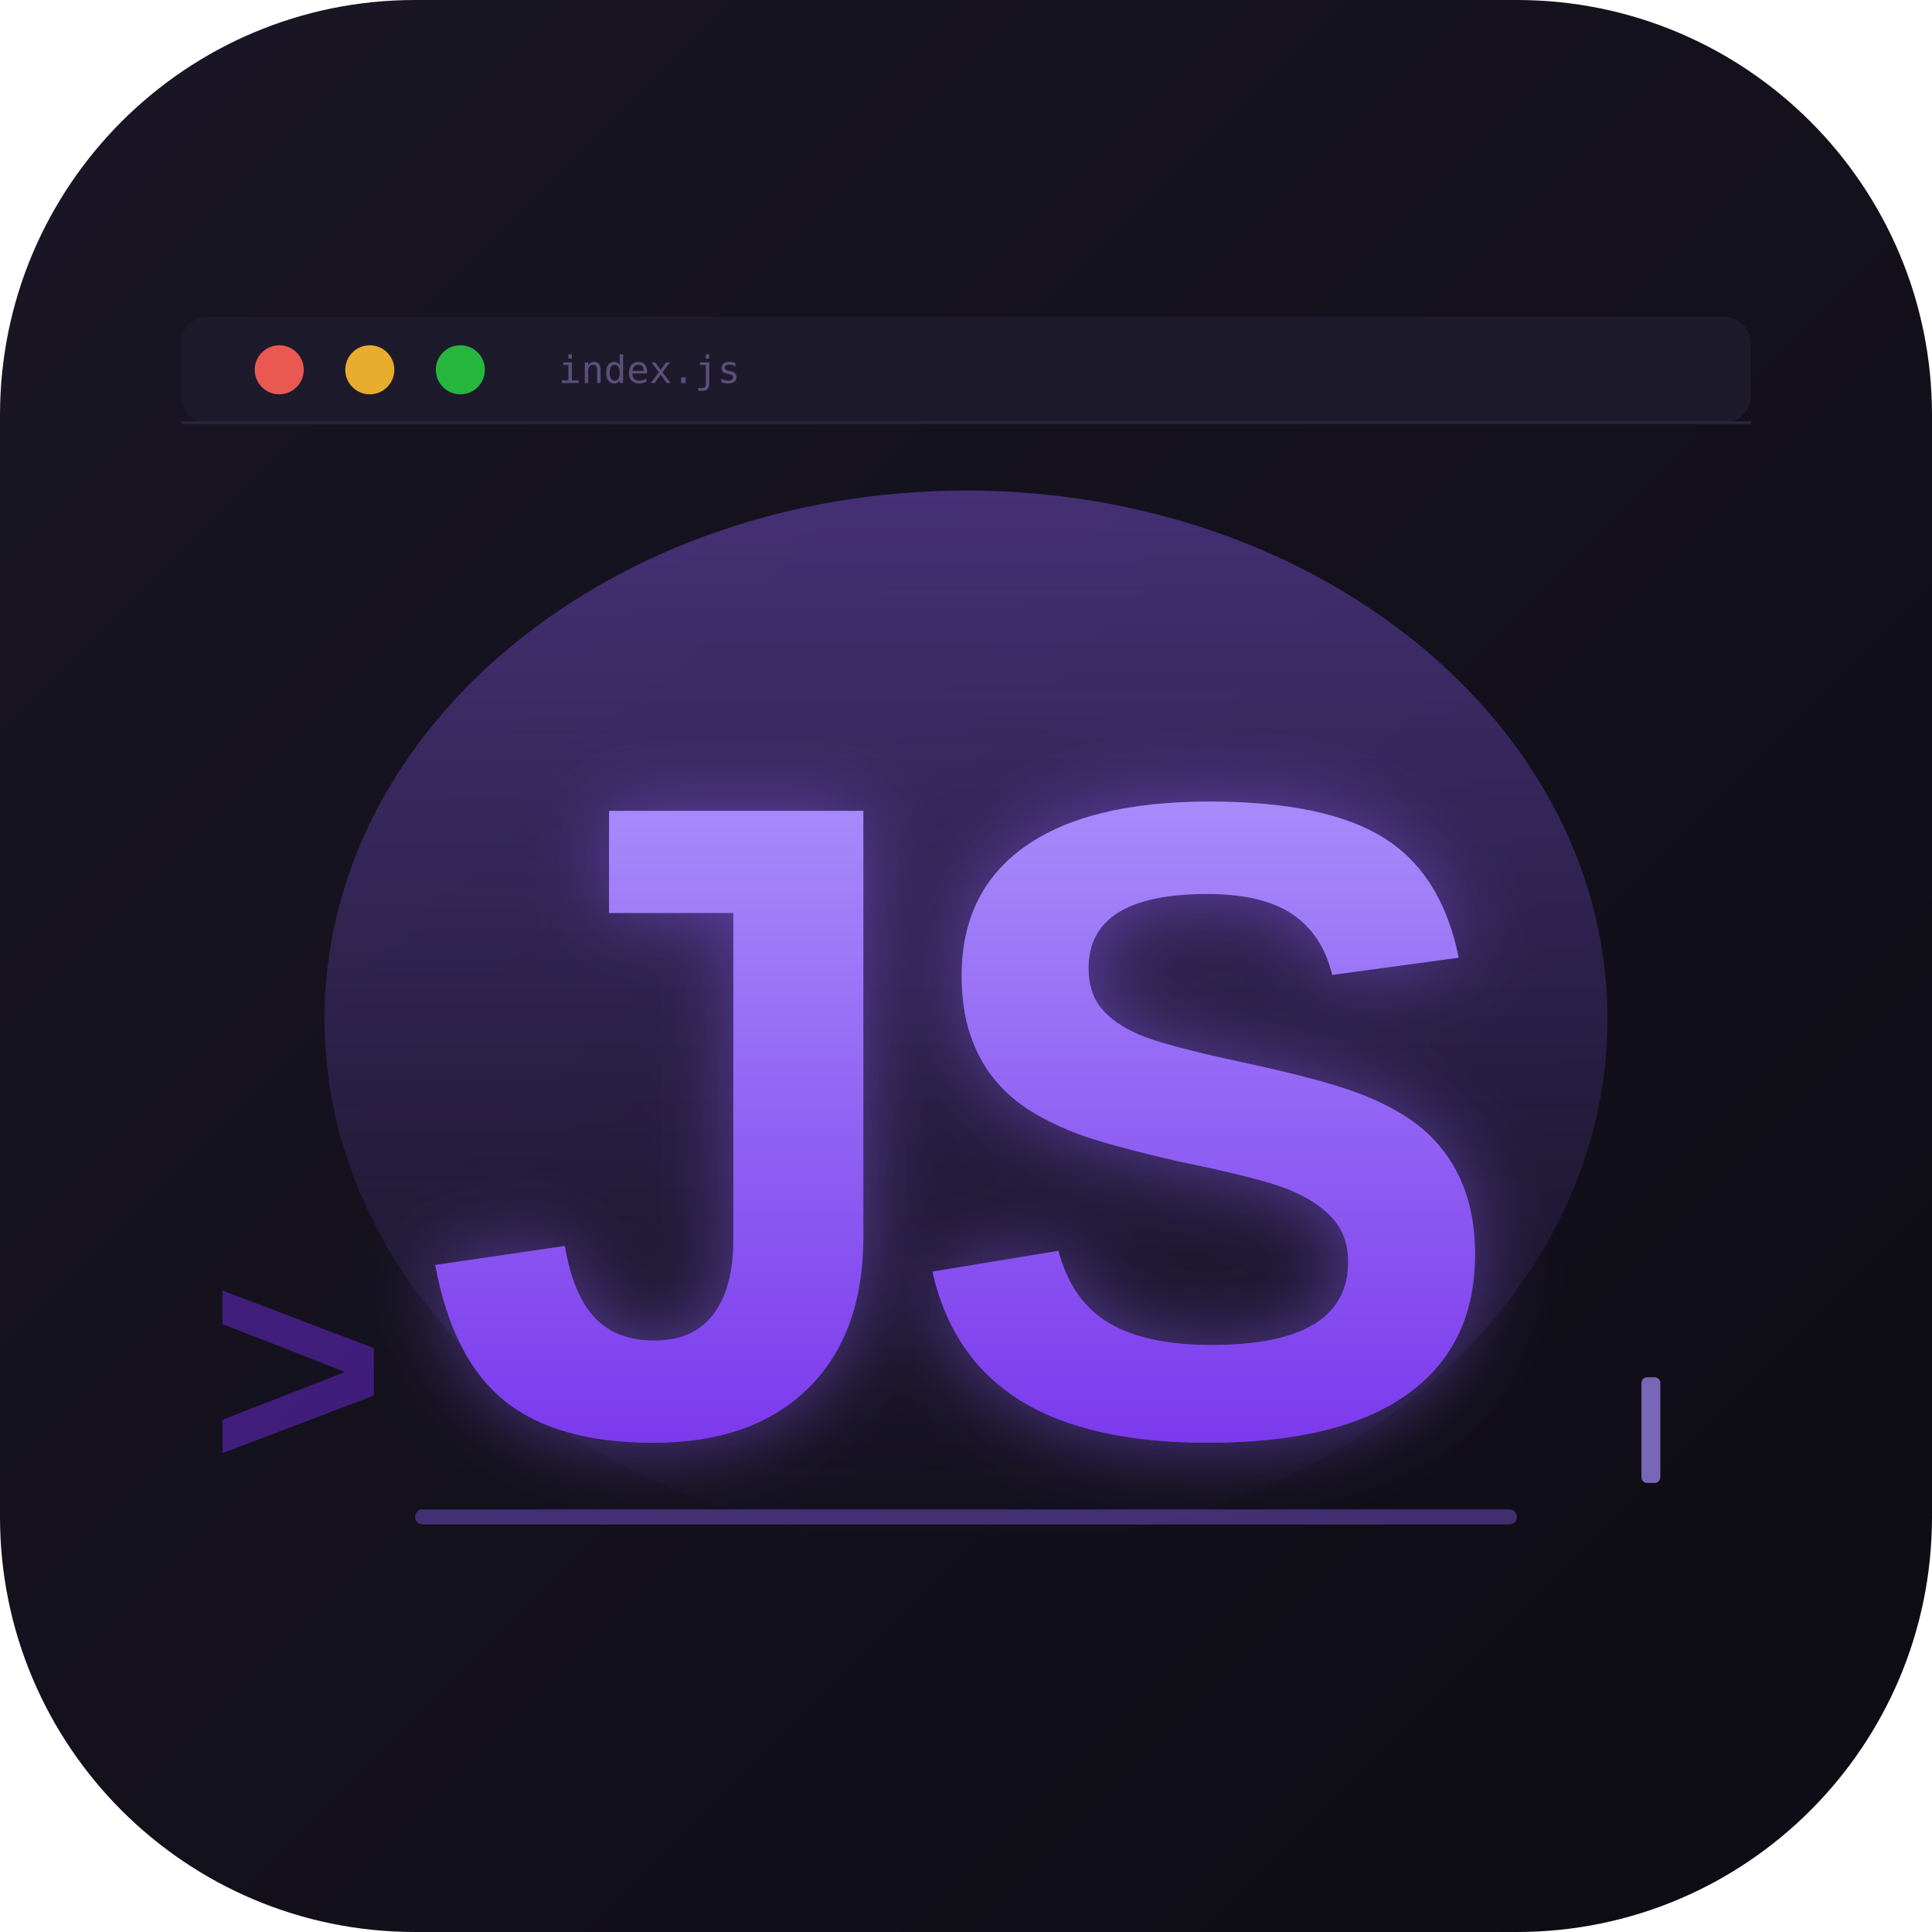
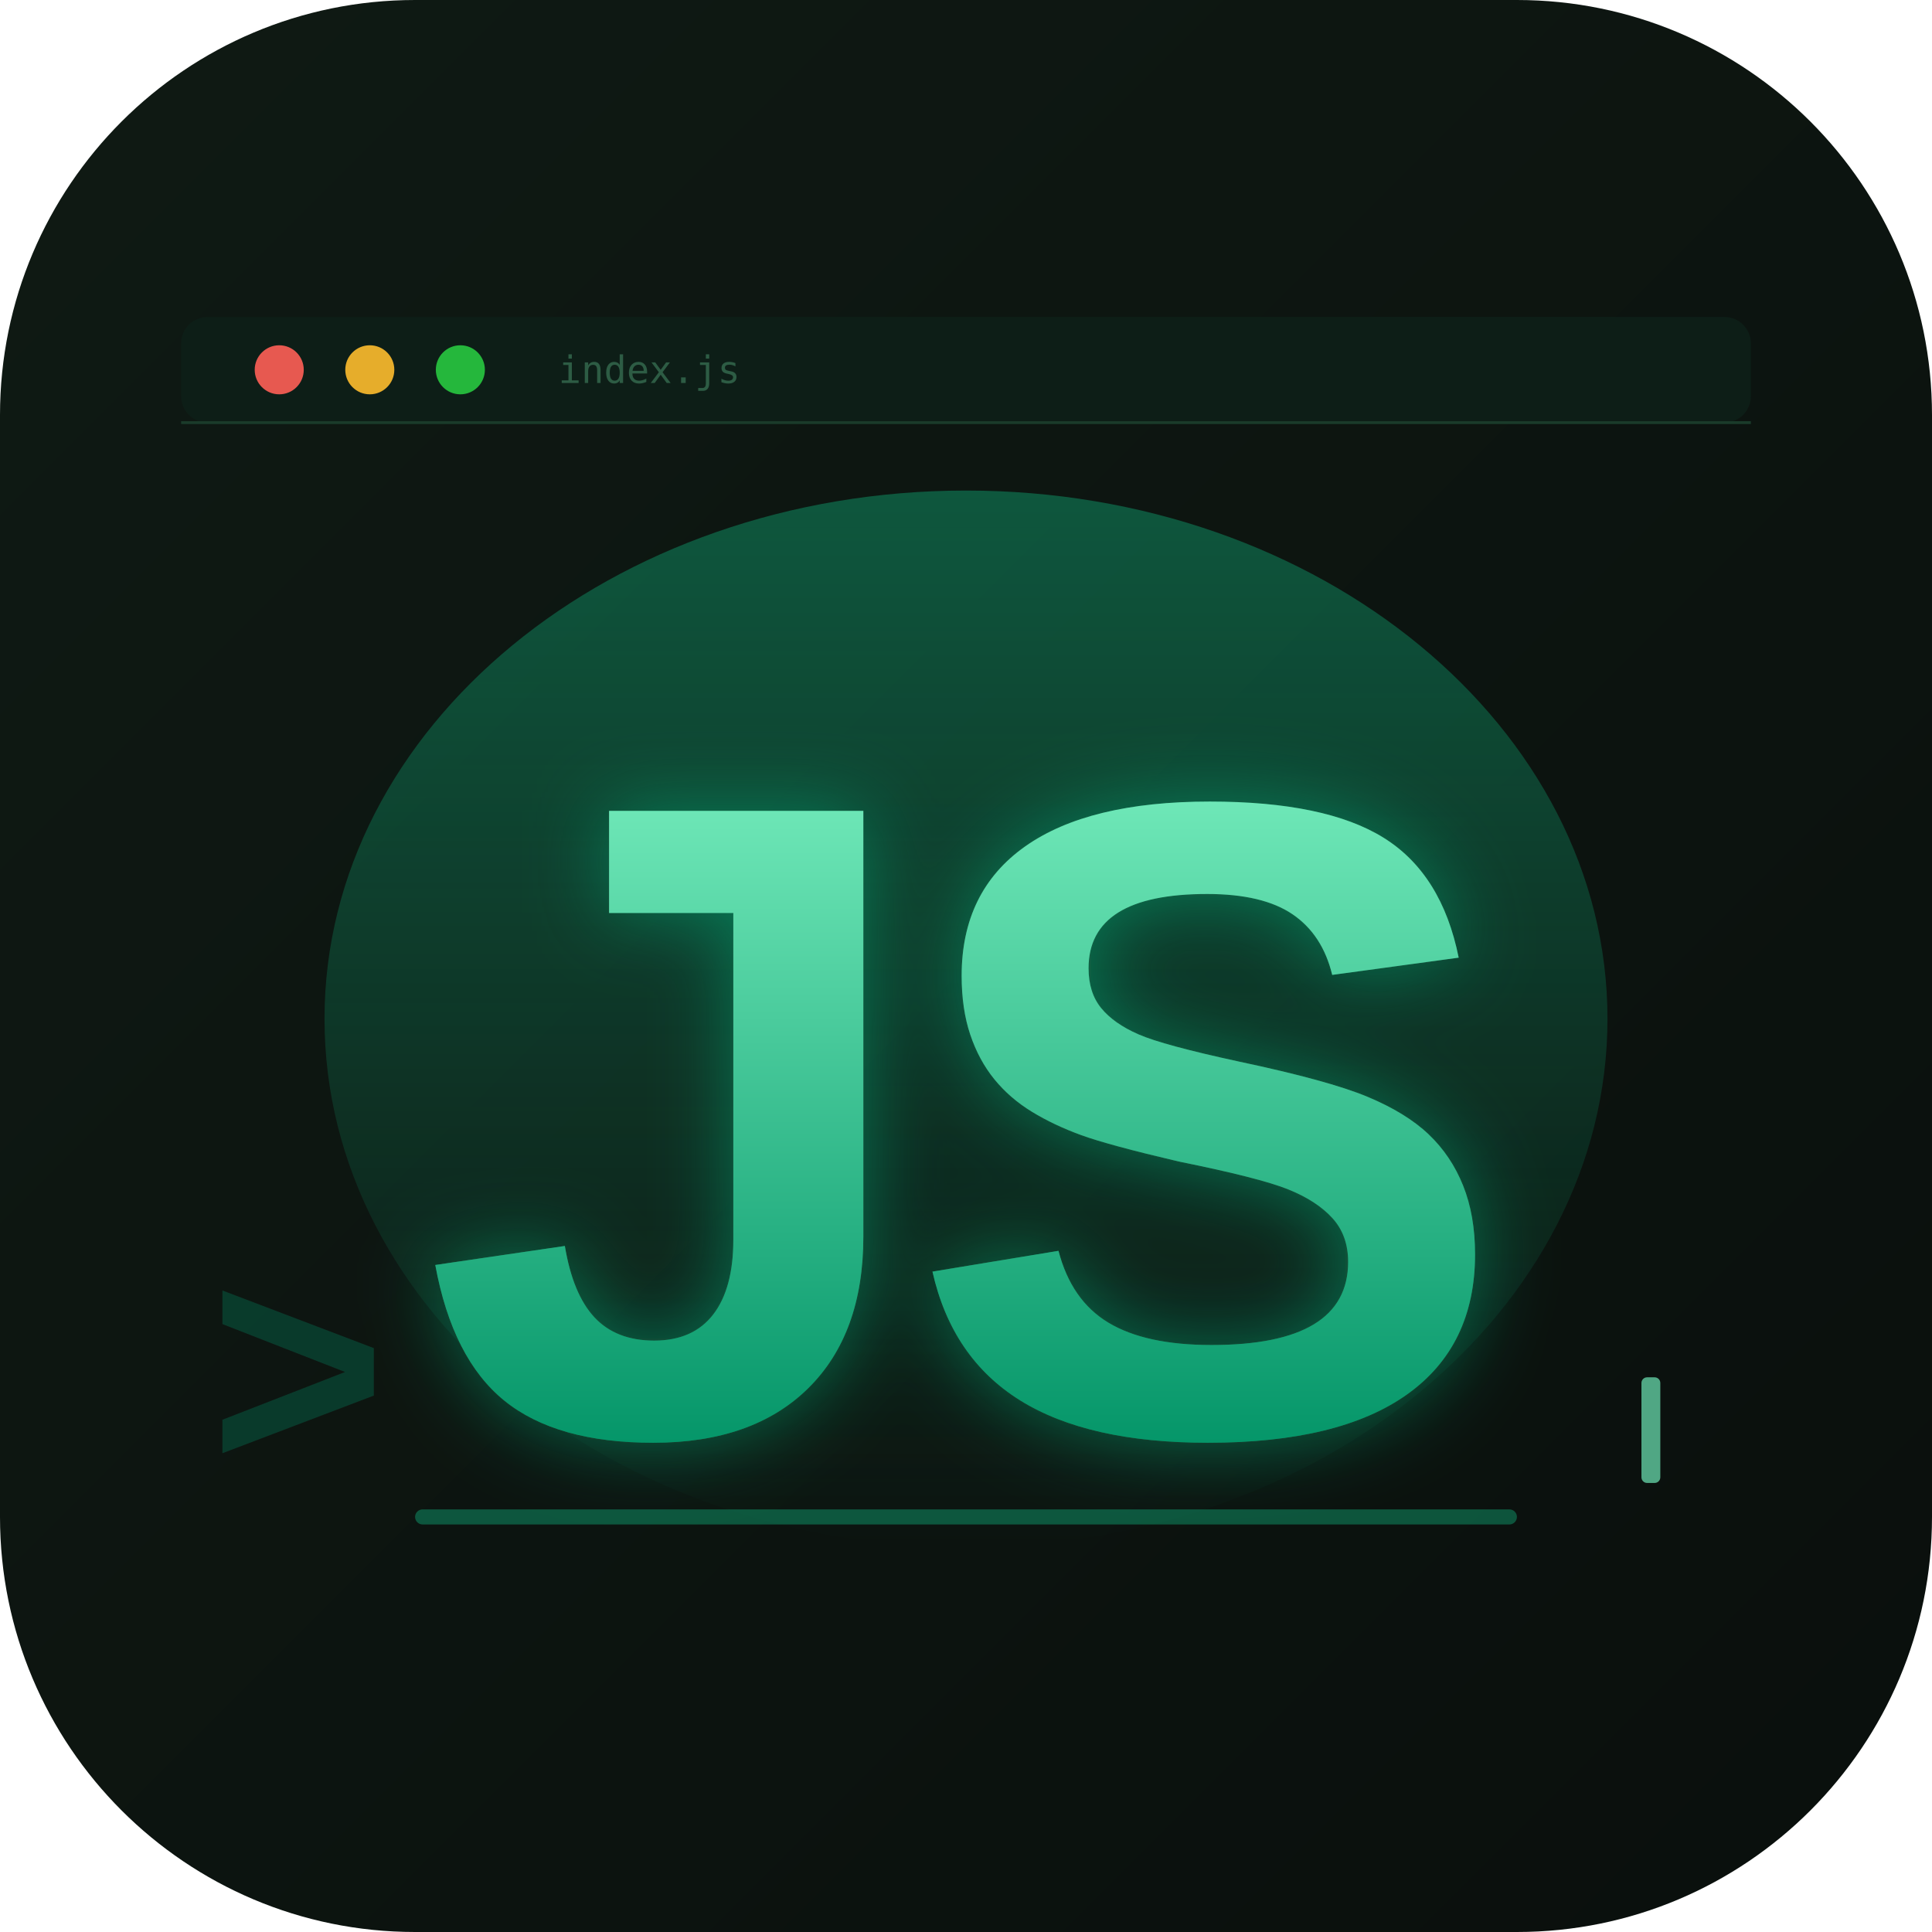
<svg xmlns="http://www.w3.org/2000/svg" viewBox="0 0 1024 1024" width="1024" height="1024">
  <defs>
    <linearGradient id="bg" x1="0%" y1="0%" x2="100%" y2="100%">
-       <stop offset="0%" style="stop-color:#1a1625" />
-       <stop offset="100%" style="stop-color:#0d0c14" />
+       <stop offset="0%" style="stop-color:#0f1a14" />
+       <stop offset="100%" style="stop-color:#0a0f0c" />
    </linearGradient>
-     <linearGradient id="violet-grad" x1="0%" y1="0%" x2="0%" y2="100%">
-       <stop offset="0%" style="stop-color:#a78bfa" />
-       <stop offset="100%" style="stop-color:#7c3aed" />
+     <linearGradient id="emerald-grad" x1="0%" y1="0%" x2="0%" y2="100%">
+       <stop offset="0%" style="stop-color:#6ee7b7" />
+       <stop offset="100%" style="stop-color:#059669" />
    </linearGradient>
    <linearGradient id="glow-grad" x1="50%" y1="0%" x2="50%" y2="100%">
-       <stop offset="0%" style="stop-color:#8b5cf6;stop-opacity:0.4" />
-       <stop offset="100%" style="stop-color:#8b5cf6;stop-opacity:0" />
+       <stop offset="0%" style="stop-color:#10b981;stop-opacity:0.4" />
+       <stop offset="100%" style="stop-color:#10b981;stop-opacity:0" />
    </linearGradient>
    <filter id="glow" x="-20%" y="-20%" width="140%" height="140%">
      <feGaussianBlur stdDeviation="20" result="blur" />
      <feComposite in="SourceGraphic" in2="blur" operator="over" />
    </filter>
  </defs>
  <rect width="1024" height="1024" rx="220" ry="220" fill="url(#bg)" />
  <ellipse cx="512" cy="540" rx="340" ry="280" fill="url(#glow-grad)" />
-   <rect x="96" y="168" width="832" height="56" rx="14" fill="#1e1b2e" opacity="0.9" />
+   <rect x="96" y="168" width="832" height="56" rx="14" fill="#0d1f17" opacity="0.9" />
  <circle cx="148" cy="196" r="13" fill="#ff5f57" opacity="0.9" />
  <circle cx="196" cy="196" r="13" fill="#febc2e" opacity="0.9" />
  <circle cx="244" cy="196" r="13" fill="#28c840" opacity="0.9" />
-   <text x="296" y="203" font-family="monospace" font-size="20" fill="#5b4f7a">index.js</text>
-   <line x1="96" y1="224" x2="928" y2="224" stroke="#2a2440" stroke-width="1.5" />
-   <text x="110" y="780" font-family="'Courier New', Courier, monospace" font-size="160" font-weight="700" fill="#6d28d9" opacity="0.5">&gt;</text>
-   <text x="512" y="760" font-family="'Arial Black', 'Helvetica Neue', Arial, sans-serif" font-size="480" font-weight="900" fill="#8b5cf6" text-anchor="middle" filter="url(#glow)" opacity="0.5" letter-spacing="-10">JS</text>
-   <text x="512" y="760" font-family="'Arial Black', 'Helvetica Neue', Arial, sans-serif" font-size="480" font-weight="900" fill="url(#violet-grad)" text-anchor="middle" letter-spacing="-10">JS</text>
-   <rect x="220" y="800" width="584" height="8" rx="4" fill="#8b5cf6" opacity="0.4" />
-   <rect x="870" y="730" width="10" height="56" rx="3" fill="#a78bfa" opacity="0.7" />
+   <text x="296" y="203" font-family="monospace" font-size="20" fill="#2d5c44">index.js</text>
+   <line x1="96" y1="224" x2="928" y2="224" stroke="#1a3b2a" stroke-width="1.5" />
+   <text x="110" y="780" font-family="'Courier New', Courier, monospace" font-size="160" font-weight="700" fill="#065f46" opacity="0.5">&gt;</text>
+   <text x="512" y="760" font-family="'Arial Black', 'Helvetica Neue', Arial, sans-serif" font-size="480" font-weight="900" fill="#10b981" text-anchor="middle" filter="url(#glow)" opacity="0.5" letter-spacing="-10">JS</text>
+   <text x="512" y="760" font-family="'Arial Black', 'Helvetica Neue', Arial, sans-serif" font-size="480" font-weight="900" fill="url(#emerald-grad)" text-anchor="middle" letter-spacing="-10">JS</text>
+   <rect x="220" y="800" width="584" height="8" rx="4" fill="#10b981" opacity="0.4" />
+   <rect x="870" y="730" width="10" height="56" rx="3" fill="#6ee7b7" opacity="0.7" />
</svg>
